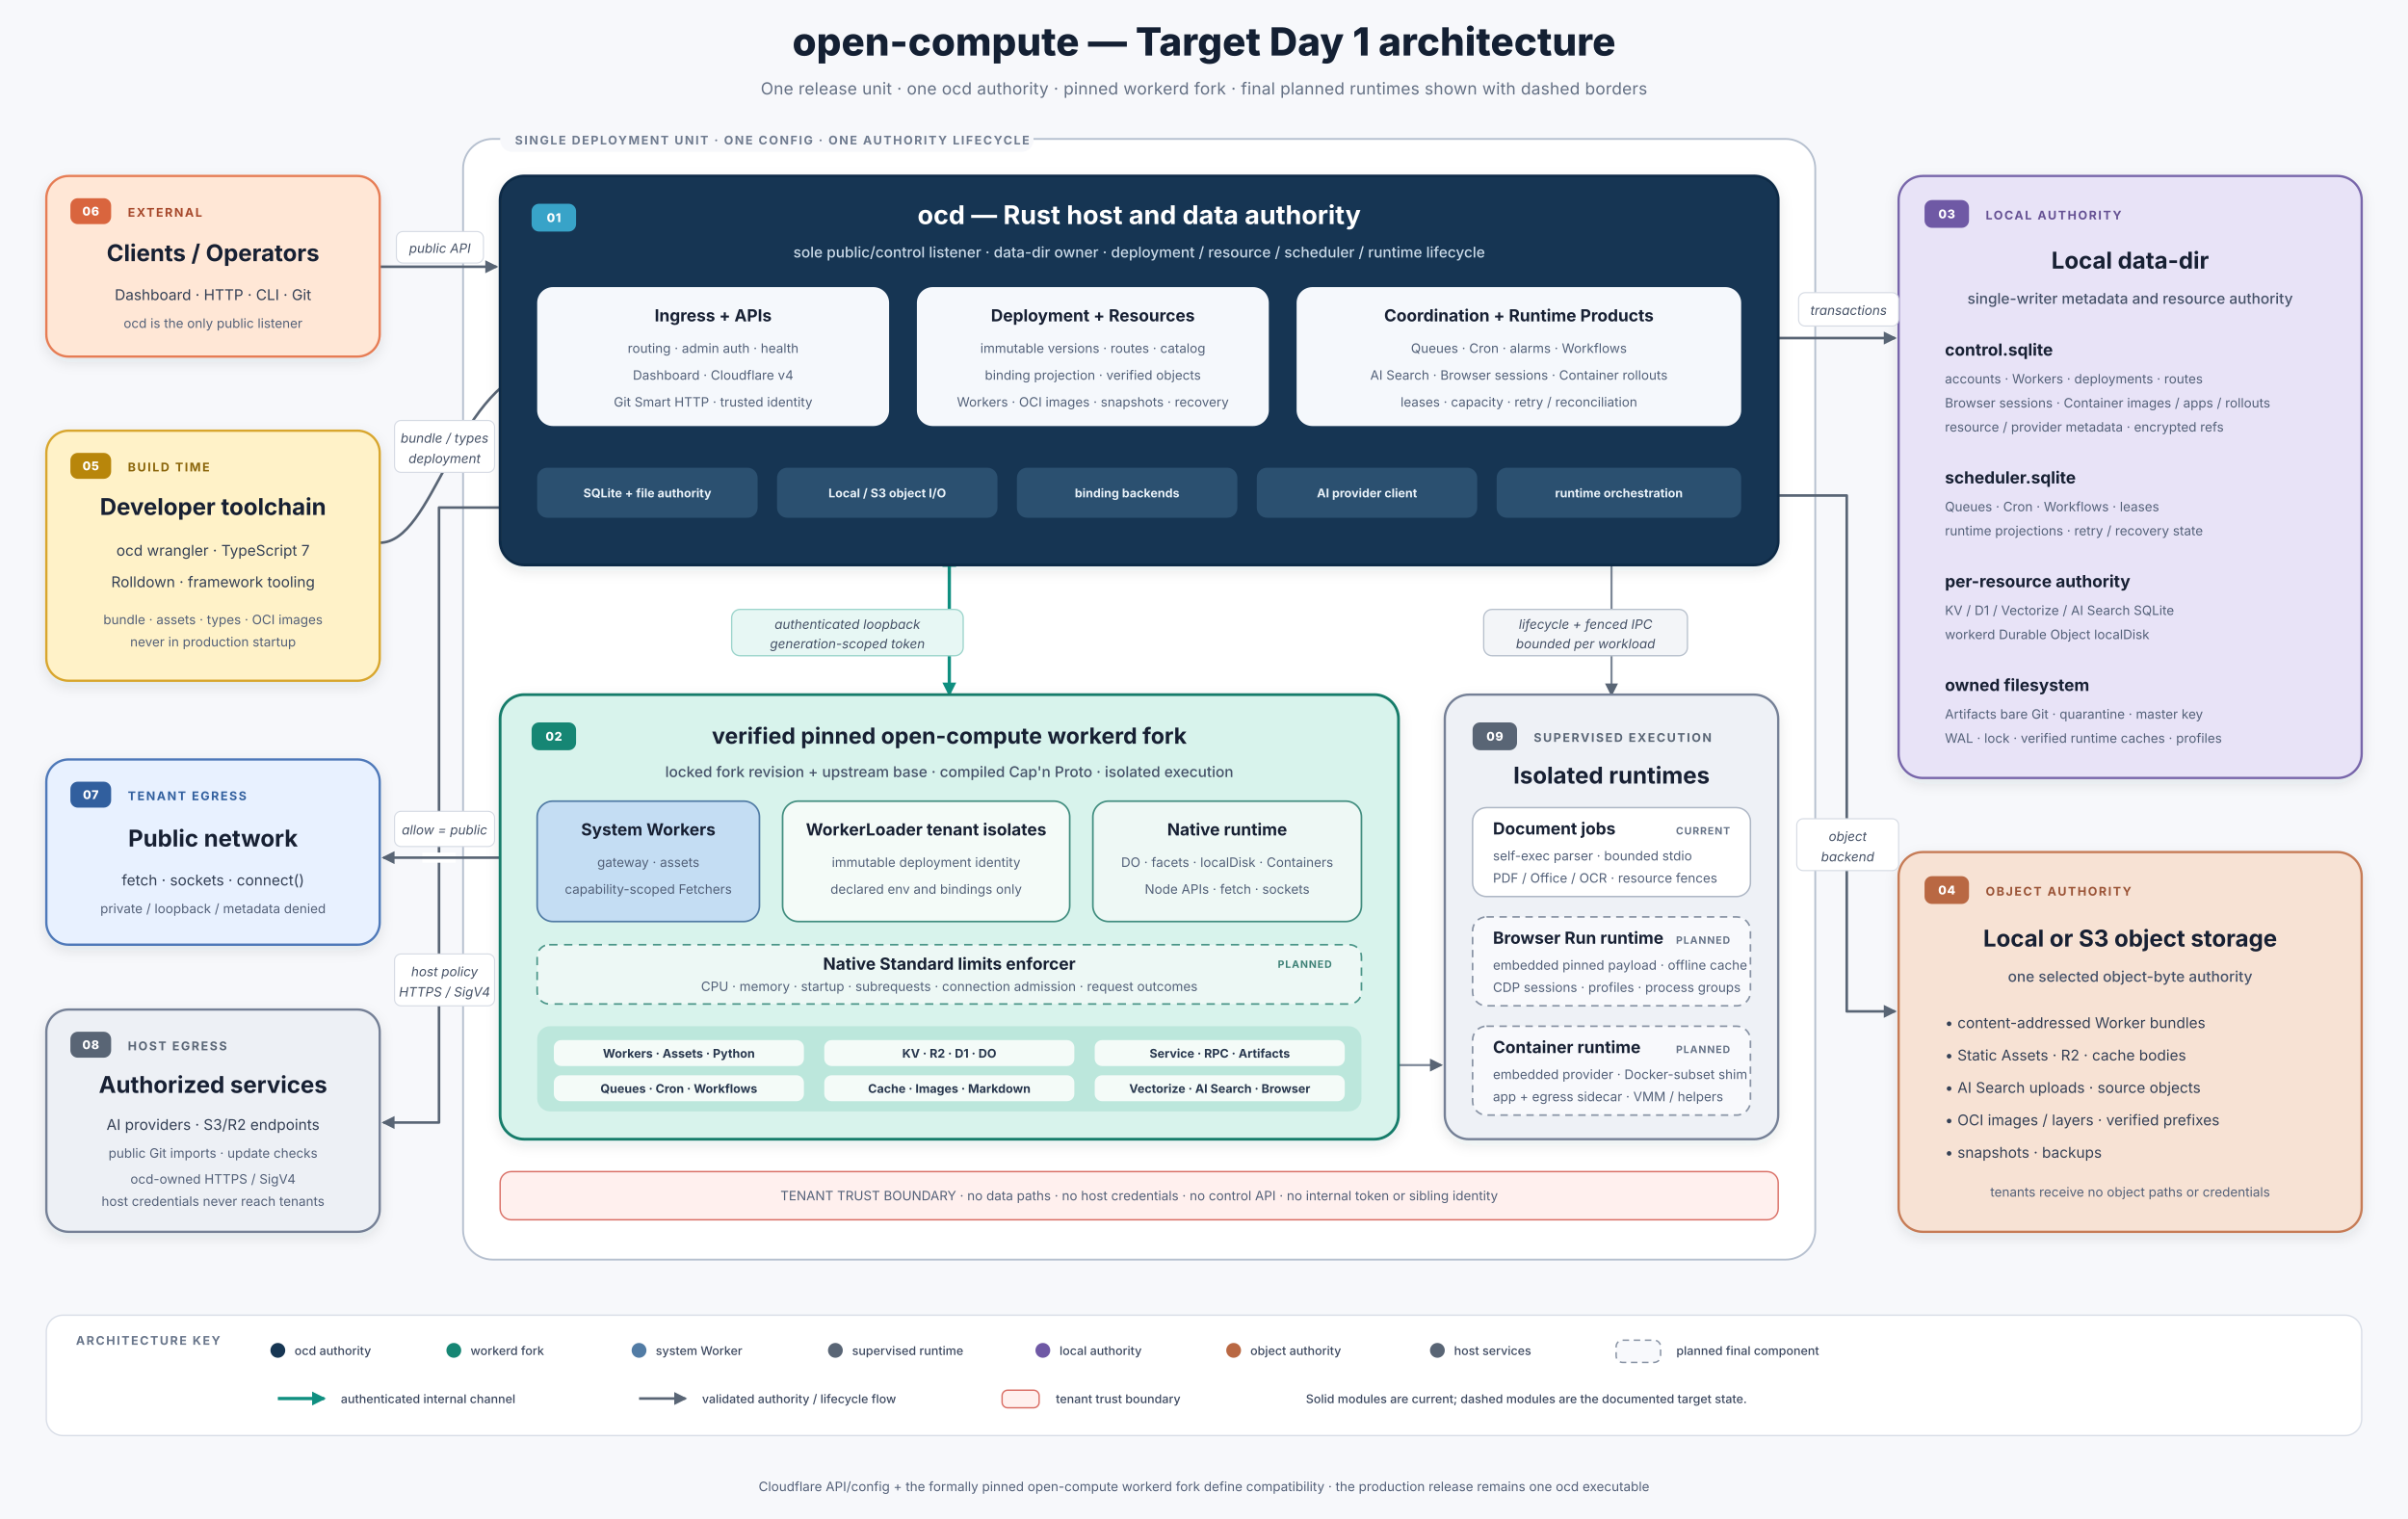
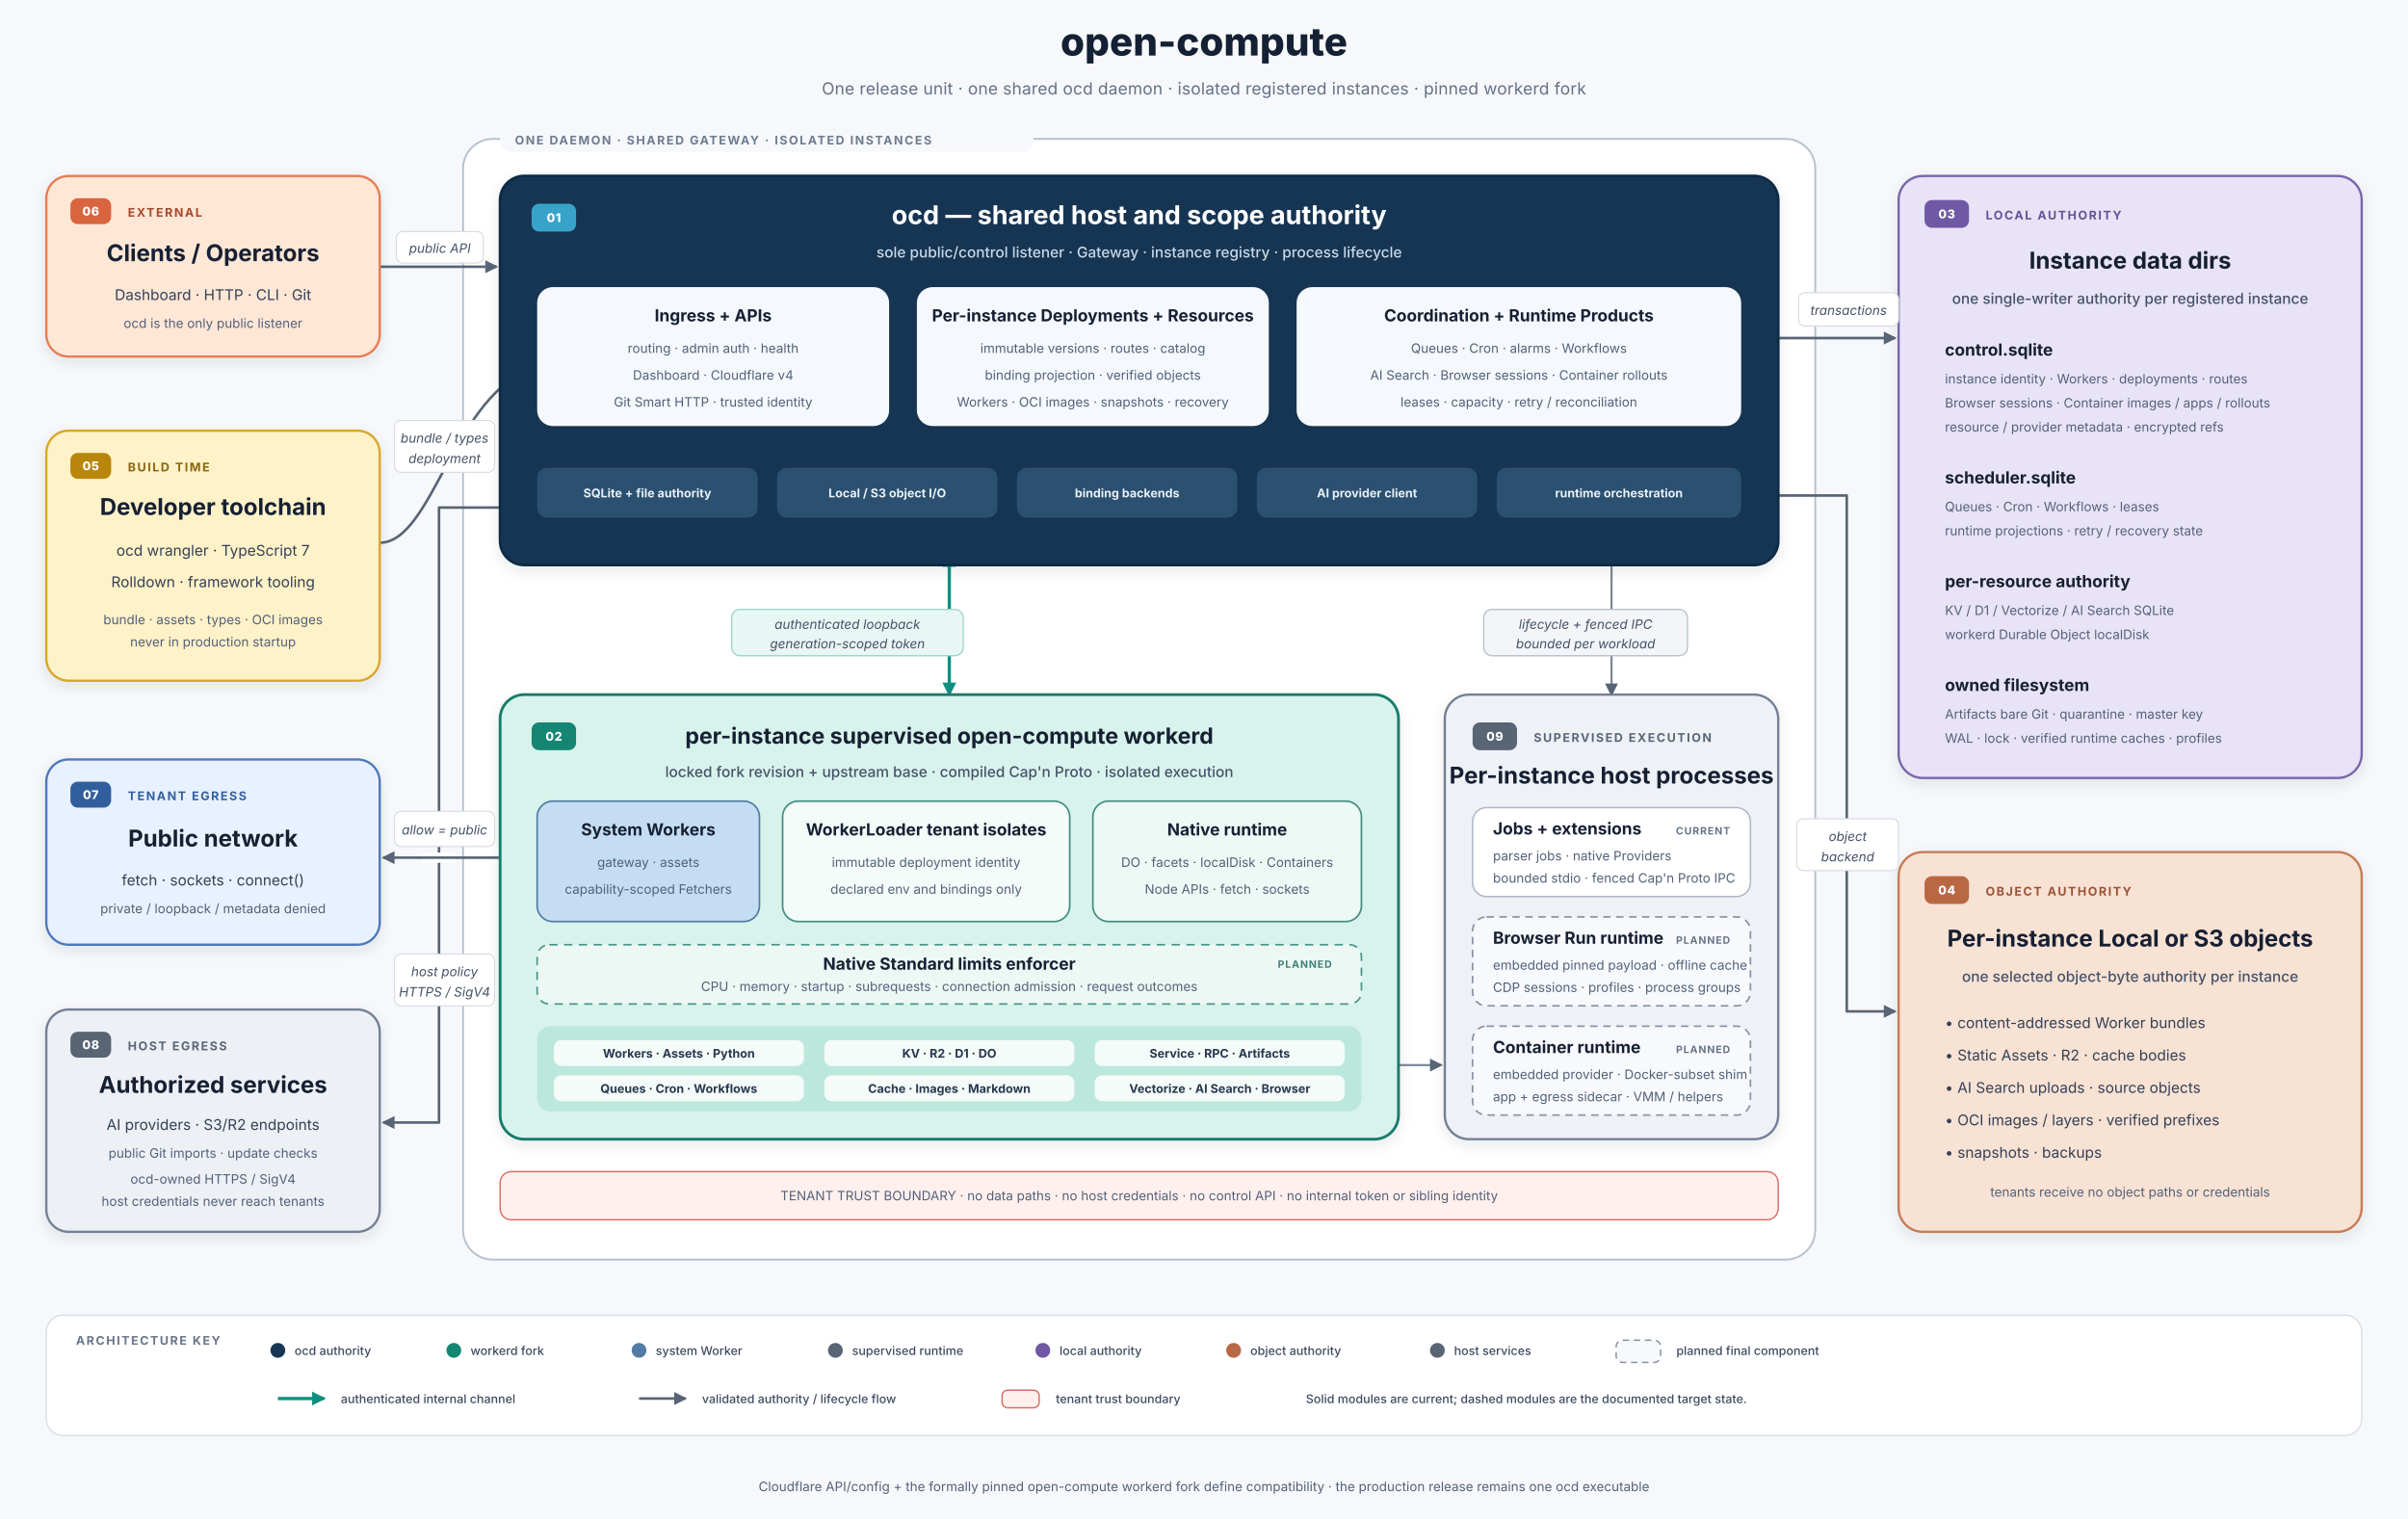
<svg xmlns="http://www.w3.org/2000/svg" xml:lang="en" width="2600" height="1640" viewBox="0 0 2600 1640" role="img" aria-labelledby="title desc">
  <defs>
    <marker id="arrow" markerWidth="14" markerHeight="14" refX="12" refY="7" orient="auto" markerUnits="userSpaceOnUse">
      <path d="M0 0 14 7 0 14Z" fill="#596575" />
    </marker>
    <marker id="arrow-teal" markerWidth="15" markerHeight="15" refX="13" refY="7.5" orient="auto" markerUnits="userSpaceOnUse">
      <path d="M0 0 15 7.5 0 15Z" fill="#0f8f80" />
    </marker>
    <marker id="arrow-teal-start" markerWidth="15" markerHeight="15" refX="2" refY="7.5" orient="auto-start-reverse" markerUnits="userSpaceOnUse">
      <path d="M0 0 15 7.5 0 15Z" fill="#0f8f80" />
    </marker>
    <filter id="shadow" x="-10%" y="-10%" width="120%" height="130%">
      <feDropShadow dx="0" dy="5" stdDeviation="7" flood-color="#1a2940" flood-opacity="0.10" />
    </filter>
    <style>
      .canvas { fill: #f7f8fb; }
      .title { font: 800 42px Inter, ui-sans-serif, system-ui, -apple-system, "Segoe UI", sans-serif; fill: #142033; letter-spacing: .1px; }
      .subtitle { font: 400 18px Inter, ui-sans-serif, system-ui, -apple-system, "Segoe UI", sans-serif; fill: #647084; letter-spacing: .2px; }
      .eyebrow { font: 750 13px Inter, ui-sans-serif, system-ui, -apple-system, "Segoe UI", sans-serif; letter-spacing: 1.6px; }
      .node-title { font: 750 25px Inter, ui-sans-serif, system-ui, -apple-system, "Segoe UI", sans-serif; fill: #172033; }
      .node-subtitle { font: 500 16px Inter, ui-sans-serif, system-ui, -apple-system, "Segoe UI", sans-serif; fill: #465269; }
      .body { font: 400 16px Inter, ui-sans-serif, system-ui, -apple-system, "Segoe UI", sans-serif; fill: #344055; }
      .body-small { font: 400 14px Inter, ui-sans-serif, system-ui, -apple-system, "Segoe UI", sans-serif; fill: #536078; }
      .module-title { font: 700 18px Inter, ui-sans-serif, system-ui, -apple-system, "Segoe UI", sans-serif; fill: #172033; }
      .module-body { font: 400 14px Inter, ui-sans-serif, system-ui, -apple-system, "Segoe UI", sans-serif; fill: #526078; }
      .label { font: italic 14px Inter, ui-sans-serif, system-ui, -apple-system, "Segoe UI", sans-serif; fill: #445065; }
      .chip { font: 650 13px Inter, ui-sans-serif, system-ui, -apple-system, "Segoe UI", sans-serif; fill: #27364d; }
      .badge { font: 800 13px Inter, ui-sans-serif, system-ui, -apple-system, "Segoe UI", sans-serif; fill: #ffffff; text-anchor: middle; dominant-baseline: central; letter-spacing: .6px; }
      .status { font: 750 11px Inter, ui-sans-serif, system-ui, -apple-system, "Segoe UI", sans-serif; letter-spacing: .9px; }
      .legend { font: 500 13px Inter, ui-sans-serif, system-ui, -apple-system, "Segoe UI", sans-serif; fill: #3d4960; }
      .edge { fill: none; stroke: #596575; stroke-width: 2.8; stroke-linejoin: round; marker-end: url(#arrow); }
      .edge-thin { fill: none; stroke: #7c8797; stroke-width: 2.3; stroke-linejoin: round; marker-end: url(#arrow); }
      .edge-auth { fill: none; stroke: #0f8f80; stroke-width: 3.5; marker-start: url(#arrow-teal-start); marker-end: url(#arrow-teal); }
      .edge-label { fill: #ffffff; stroke: #d5dae3; stroke-width: 1.2; }
    </style>
  </defs>
  <rect class="canvas" width="2600" height="1640" />
-   <text class="title" x="1300" y="60" text-anchor="middle">open-compute — Target Day 1 architecture</text>
-   <text class="subtitle" x="1300" y="102" text-anchor="middle">One release unit · one ocd authority · pinned workerd fork · final planned runtimes shown with dashed borders</text>
+   <text class="title" x="1300" y="60" text-anchor="middle">open-compute</text>
+   <text class="subtitle" x="1300" y="102" text-anchor="middle">One release unit · one shared ocd daemon · isolated registered instances · pinned workerd fork</text>
  <rect x="500" y="150" width="1460" height="1210" rx="32" fill="#ffffff" stroke="#b6c0cf" stroke-width="2" />
  <rect x="540" y="138" width="576" height="26" rx="13" fill="#f7f8fb" />
-   <text class="eyebrow" x="556" y="156" fill="#6f7b8f">SINGLE DEPLOYMENT UNIT · ONE CONFIG · ONE AUTHORITY LIFECYCLE</text>
+   <text class="eyebrow" x="556" y="156" fill="#6f7b8f">ONE DAEMON · SHARED GATEWAY · ISOLATED INSTANCES</text>
  <g id="flows">
    <path class="edge" d="M410 288 L536 288" />
    <path class="edge" d="M410 586 C468 586 490 422 580 396" />
    <path class="edge" d="M580 548 L474 548 L474 1212 L414 1212" />
    <path d="M492 926 L456 926" fill="none" stroke="#ffffff" stroke-width="11" />
    <path class="edge" d="M580 926 L414 926" />
    <path class="edge" d="M1920 365 L2046 365" />
    <path class="edge" d="M1880 535 L1994 535 L1994 1092 L2046 1092" />
    <path class="edge-auth" d="M1025 610 L1025 750" />
    <path class="edge-thin" d="M1740 610 L1740 750" />
    <path class="edge-thin" d="M1510 1150 L1556 1150" />
  </g>
  <g filter="url(#shadow)">
    <rect x="50" y="190" width="360" height="195" rx="24" fill="#ffe7d6" stroke="#e67d55" stroke-width="2.5" />
  </g>
  <rect x="76" y="214" width="44" height="28" rx="8" fill="#d9653e" />
  <text class="badge" x="98" y="228">06</text>
  <text class="eyebrow" x="138" y="234" fill="#a6482b">EXTERNAL</text>
  <text class="node-title" x="230" y="282" text-anchor="middle">Clients / Operators</text>
  <text class="body" x="230" y="324" text-anchor="middle">Dashboard · HTTP · CLI · Git</text>
  <text class="body-small" x="230" y="354" text-anchor="middle">ocd is the only public listener</text>
  <g filter="url(#shadow)">
    <rect x="50" y="465" width="360" height="270" rx="24" fill="#fff2c8" stroke="#d8a62e" stroke-width="2.5" />
  </g>
  <rect x="76" y="489" width="44" height="28" rx="8" fill="#b8860b" />
  <text class="badge" x="98" y="503">05</text>
  <text class="eyebrow" x="138" y="509" fill="#8a650a">BUILD TIME</text>
  <text class="node-title" x="230" y="556" text-anchor="middle">Developer toolchain</text>
  <text class="body" x="230" y="600" text-anchor="middle">ocd wrangler · TypeScript 7</text>
  <text class="body" x="230" y="634" text-anchor="middle">Rolldown · framework tooling</text>
  <text class="body-small" x="230" y="674" text-anchor="middle">bundle · assets · types · OCI images</text>
  <text class="body-small" x="230" y="698" text-anchor="middle">never in production startup</text>
  <g filter="url(#shadow)">
    <rect x="50" y="820" width="360" height="200" rx="24" fill="#e8f1ff" stroke="#4f79b9" stroke-width="2.5" />
  </g>
  <rect x="76" y="844" width="44" height="28" rx="8" fill="#315f9e" />
  <text class="badge" x="98" y="858">07</text>
  <text class="eyebrow" x="138" y="864" fill="#315f9e">TENANT EGRESS</text>
  <text class="node-title" x="230" y="914" text-anchor="middle">Public network</text>
  <text class="body" x="230" y="956" text-anchor="middle">fetch · sockets · connect()</text>
  <text class="body-small" x="230" y="986" text-anchor="middle">private / loopback / metadata denied</text>
  <g filter="url(#shadow)">
    <rect x="50" y="1090" width="360" height="240" rx="24" fill="#edf0f5" stroke="#748096" stroke-width="2.5" />
  </g>
  <rect x="76" y="1114" width="44" height="28" rx="8" fill="#596575" />
  <text class="badge" x="98" y="1128">08</text>
  <text class="eyebrow" x="138" y="1134" fill="#596575">HOST EGRESS</text>
  <text class="node-title" x="230" y="1180" text-anchor="middle">Authorized services</text>
  <text class="body" x="230" y="1220" text-anchor="middle">AI providers · S3/R2 endpoints</text>
  <text class="body-small" x="230" y="1250" text-anchor="middle">public Git imports · update checks</text>
  <text class="body-small" x="230" y="1278" text-anchor="middle">ocd-owned HTTPS / SigV4</text>
  <text class="body-small" x="230" y="1302" text-anchor="middle">host credentials never reach tenants</text>
  <g filter="url(#shadow)">
    <rect x="540" y="190" width="1380" height="420" rx="26" fill="#173653" stroke="#102c46" stroke-width="3" />
  </g>
  <rect x="574" y="220" width="48" height="30" rx="8" fill="#38a3c8" />
  <text class="badge" x="598" y="235">01</text>
-   <text x="1230" y="242" text-anchor="middle" style="font:750 28px Inter,ui-sans-serif,system-ui,-apple-system,'Segoe UI',sans-serif;fill:#ffffff">ocd — Rust host and data authority</text>
-   <text x="1230" y="278" text-anchor="middle" style="font:500 16px Inter,ui-sans-serif,system-ui,-apple-system,'Segoe UI',sans-serif;fill:#c9d9e7">sole public/control listener · data-dir owner · deployment / resource / scheduler / runtime lifecycle</text>
+   <text x="1230" y="242" text-anchor="middle" style="font:750 28px Inter,ui-sans-serif,system-ui,-apple-system,'Segoe UI',sans-serif;fill:#ffffff">ocd — shared host and scope authority</text>
+   <text x="1230" y="278" text-anchor="middle" style="font:500 16px Inter,ui-sans-serif,system-ui,-apple-system,'Segoe UI',sans-serif;fill:#c9d9e7">sole public/control listener · Gateway · instance registry · process lifecycle</text>
  <rect x="580" y="310" width="380" height="150" rx="17" fill="#f5f8fc" />
  <text class="module-title" x="770" y="347" text-anchor="middle">Ingress + APIs</text>
  <text class="module-body" x="770" y="381" text-anchor="middle">routing · admin auth · health</text>
  <text class="module-body" x="770" y="410" text-anchor="middle">Dashboard · Cloudflare v4</text>
  <text class="module-body" x="770" y="439" text-anchor="middle">Git Smart HTTP · trusted identity</text>
  <rect x="990" y="310" width="380" height="150" rx="17" fill="#f5f8fc" />
-   <text class="module-title" x="1180" y="347" text-anchor="middle">Deployment + Resources</text>
+   <text class="module-title" x="1180" y="347" text-anchor="middle">Per-instance Deployments + Resources</text>
  <text class="module-body" x="1180" y="381" text-anchor="middle">immutable versions · routes · catalog</text>
  <text class="module-body" x="1180" y="410" text-anchor="middle">binding projection · verified objects</text>
  <text class="module-body" x="1180" y="439" text-anchor="middle">Workers · OCI images · snapshots · recovery</text>
  <rect x="1400" y="310" width="480" height="150" rx="17" fill="#f5f8fc" />
  <text class="module-title" x="1640" y="347" text-anchor="middle">Coordination + Runtime Products</text>
  <text class="module-body" x="1640" y="381" text-anchor="middle">Queues · Cron · alarms · Workflows</text>
  <text class="module-body" x="1640" y="410" text-anchor="middle">AI Search · Browser sessions · Container rollouts</text>
  <text class="module-body" x="1640" y="439" text-anchor="middle">leases · capacity · retry / reconciliation</text>
  <rect x="580" y="505" width="238" height="54" rx="11" fill="#2b5070" />
  <text x="699" y="537" text-anchor="middle" style="font:650 13px Inter,ui-sans-serif,system-ui,-apple-system,'Segoe UI',sans-serif;fill:#e9f2f9">SQLite + file authority</text>
  <rect x="839" y="505" width="238" height="54" rx="11" fill="#2b5070" />
  <text x="958" y="537" text-anchor="middle" style="font:650 13px Inter,ui-sans-serif,system-ui,-apple-system,'Segoe UI',sans-serif;fill:#e9f2f9">Local / S3 object I/O</text>
  <rect x="1098" y="505" width="238" height="54" rx="11" fill="#2b5070" />
  <text x="1217" y="537" text-anchor="middle" style="font:650 13px Inter,ui-sans-serif,system-ui,-apple-system,'Segoe UI',sans-serif;fill:#e9f2f9">binding backends</text>
  <rect x="1357" y="505" width="238" height="54" rx="11" fill="#2b5070" />
  <text x="1476" y="537" text-anchor="middle" style="font:650 13px Inter,ui-sans-serif,system-ui,-apple-system,'Segoe UI',sans-serif;fill:#e9f2f9">AI provider client</text>
  <rect x="1616" y="505" width="264" height="54" rx="11" fill="#2b5070" />
  <text x="1748" y="537" text-anchor="middle" style="font:650 13px Inter,ui-sans-serif,system-ui,-apple-system,'Segoe UI',sans-serif;fill:#e9f2f9">runtime orchestration</text>
  <g filter="url(#shadow)">
    <rect x="540" y="750" width="970" height="480" rx="26" fill="#d8f3ec" stroke="#167c6a" stroke-width="3" />
  </g>
  <rect x="574" y="780" width="48" height="30" rx="8" fill="#168674" />
  <text class="badge" x="598" y="795">02</text>
-   <text x="1025" y="803" text-anchor="middle" style="font:750 24px Inter,ui-sans-serif,system-ui,-apple-system,'Segoe UI',sans-serif;fill:#172033">verified pinned open-compute workerd fork</text>
+   <text x="1025" y="803" text-anchor="middle" style="font:750 24px Inter,ui-sans-serif,system-ui,-apple-system,'Segoe UI',sans-serif;fill:#172033">per-instance supervised open-compute workerd</text>
  <text class="node-subtitle" x="1025" y="839" text-anchor="middle">locked fork revision + upstream base · compiled Cap'n Proto · isolated execution</text>
  <rect x="580" y="865" width="240" height="130" rx="17" fill="#c4ddf3" stroke="#527ca5" stroke-width="1.8" />
  <text class="module-title" x="700" y="902" text-anchor="middle">System Workers</text>
  <text class="module-body" x="700" y="936" text-anchor="middle">gateway · assets</text>
  <text class="module-body" x="700" y="965" text-anchor="middle">capability-scoped Fetchers</text>
  <rect x="845" y="865" width="310" height="130" rx="17" fill="#f4fbf8" stroke="#428e80" stroke-width="1.8" />
  <text class="module-title" x="1000" y="902" text-anchor="middle">WorkerLoader tenant isolates</text>
  <text class="module-body" x="1000" y="936" text-anchor="middle">immutable deployment identity</text>
  <text class="module-body" x="1000" y="965" text-anchor="middle">declared env and bindings only</text>
  <rect x="1180" y="865" width="290" height="130" rx="17" fill="#eef8f5" stroke="#428e80" stroke-width="1.8" />
  <text class="module-title" x="1325" y="902" text-anchor="middle">Native runtime</text>
  <text class="module-body" x="1325" y="936" text-anchor="middle">DO · facets · localDisk · Containers</text>
  <text class="module-body" x="1325" y="965" text-anchor="middle">Node APIs · fetch · sockets</text>
  <rect x="580" y="1020" width="890" height="64" rx="13" fill="#edf8f5" stroke="#4b9689" stroke-width="1.8" stroke-dasharray="9 7" />
  <text class="module-title" x="1025" y="1047" text-anchor="middle">Native Standard limits enforcer</text>
  <text class="module-body" x="1025" y="1070" text-anchor="middle">CPU · memory · startup · subrequests · connection admission · request outcomes</text>
  <text class="status" x="1438" y="1045" text-anchor="end" fill="#3c8075">PLANNED</text>
  <rect x="580" y="1108" width="890" height="92" rx="14" fill="#bce7dc" />
  <rect x="598" y="1123" width="270" height="28" rx="8" fill="#f4fbf8" />
  <text class="chip" x="733" y="1142" text-anchor="middle">Workers · Assets · Python</text>
  <rect x="890" y="1123" width="270" height="28" rx="8" fill="#f4fbf8" />
  <text class="chip" x="1025" y="1142" text-anchor="middle">KV · R2 · D1 · DO</text>
  <rect x="1182" y="1123" width="270" height="28" rx="8" fill="#f4fbf8" />
  <text class="chip" x="1317" y="1142" text-anchor="middle">Service · RPC · Artifacts</text>
  <rect x="598" y="1161" width="270" height="28" rx="8" fill="#f4fbf8" />
  <text class="chip" x="733" y="1180" text-anchor="middle">Queues · Cron · Workflows</text>
  <rect x="890" y="1161" width="270" height="28" rx="8" fill="#f4fbf8" />
  <text class="chip" x="1025" y="1180" text-anchor="middle">Cache · Images · Markdown</text>
  <rect x="1182" y="1161" width="270" height="28" rx="8" fill="#f4fbf8" />
  <text class="chip" x="1317" y="1180" text-anchor="middle">Vectorize · AI Search · Browser</text>
  <g filter="url(#shadow)">
    <rect x="1560" y="750" width="360" height="480" rx="26" fill="#eef1f6" stroke="#748096" stroke-width="2.5" />
  </g>
  <rect x="1590" y="780" width="48" height="30" rx="8" fill="#596575" />
  <text class="badge" x="1614" y="795">09</text>
  <text class="eyebrow" x="1656" y="801" fill="#596575">SUPERVISED EXECUTION</text>
-   <text class="node-title" x="1740" y="846" text-anchor="middle">Isolated runtimes</text>
+   <text class="node-title" x="1740" y="846" text-anchor="middle">Per-instance host processes</text>
  <rect x="1590" y="872" width="300" height="96" rx="15" fill="#ffffff" stroke="#aeb7c5" stroke-width="1.6" />
-   <text class="module-title" x="1612" y="901">Document jobs</text>
+   <text class="module-title" x="1612" y="901">Jobs + extensions</text>
  <text class="status" x="1868" y="901" text-anchor="end" fill="#667387">CURRENT</text>
-   <text class="module-body" x="1612" y="929">self-exec parser · bounded stdio</text>
-   <text class="module-body" x="1612" y="953">PDF / Office / OCR · resource fences</text>
+   <text class="module-body" x="1612" y="929">parser jobs · native Providers</text>
+   <text class="module-body" x="1612" y="953">bounded stdio · fenced Cap'n Proto IPC</text>
  <rect x="1590" y="990" width="300" height="96" rx="15" fill="#f8f9fc" stroke="#8994a5" stroke-width="1.8" stroke-dasharray="8 6" />
  <text class="module-title" x="1612" y="1019">Browser Run runtime</text>
  <text class="status" x="1868" y="1019" text-anchor="end" fill="#667387">PLANNED</text>
  <text class="module-body" x="1612" y="1047">embedded pinned payload · offline cache</text>
  <text class="module-body" x="1612" y="1071">CDP sessions · profiles · process groups</text>
  <rect x="1590" y="1108" width="300" height="96" rx="15" fill="#f8f9fc" stroke="#8994a5" stroke-width="1.8" stroke-dasharray="8 6" />
  <text class="module-title" x="1612" y="1137">Container runtime</text>
  <text class="status" x="1868" y="1137" text-anchor="end" fill="#667387">PLANNED</text>
  <text class="module-body" x="1612" y="1165">embedded provider · Docker-subset shim</text>
  <text class="module-body" x="1612" y="1189">app + egress sidecar · VMM / helpers</text>
  <rect x="540" y="1265" width="1380" height="52" rx="12" fill="#fff0ee" stroke="#d96d64" stroke-width="1.5" />
  <text class="body-small" x="1230" y="1296" text-anchor="middle">TENANT TRUST BOUNDARY · no data paths · no host credentials · no control API · no internal token or sibling identity</text>
  <g filter="url(#shadow)">
    <rect x="2050" y="190" width="500" height="650" rx="26" fill="#e8e3f7" stroke="#7866aa" stroke-width="2.5" />
  </g>
  <rect x="2078" y="216" width="48" height="30" rx="8" fill="#6f59a5" />
  <text class="badge" x="2102" y="231">03</text>
  <text class="eyebrow" x="2144" y="237" fill="#655193">LOCAL AUTHORITY</text>
-   <text class="node-title" x="2300" y="290" text-anchor="middle">Local data-dir</text>
-   <text class="node-subtitle" x="2300" y="328" text-anchor="middle">single-writer metadata and resource authority</text>
+   <text class="node-title" x="2300" y="290" text-anchor="middle">Instance data dirs</text>
+   <text class="node-subtitle" x="2300" y="328" text-anchor="middle">one single-writer authority per registered instance</text>
  <text class="module-title" x="2100" y="384">control.sqlite</text>
-   <text class="body-small" x="2100" y="414">accounts · Workers · deployments · routes</text>
+   <text class="body-small" x="2100" y="414">instance identity · Workers · deployments · routes</text>
  <text class="body-small" x="2100" y="440">Browser sessions · Container images / apps / rollouts</text>
  <text class="body-small" x="2100" y="466">resource / provider metadata · encrypted refs</text>
  <text class="module-title" x="2100" y="522">scheduler.sqlite</text>
  <text class="body-small" x="2100" y="552">Queues · Cron · Workflows · leases</text>
  <text class="body-small" x="2100" y="578">runtime projections · retry / recovery state</text>
  <text class="module-title" x="2100" y="634">per-resource authority</text>
  <text class="body-small" x="2100" y="664">KV / D1 / Vectorize / AI Search SQLite</text>
  <text class="body-small" x="2100" y="690">workerd Durable Object localDisk</text>
  <text class="module-title" x="2100" y="746">owned filesystem</text>
  <text class="body-small" x="2100" y="776">Artifacts bare Git · quarantine · master key</text>
  <text class="body-small" x="2100" y="802">WAL · lock · verified runtime caches · profiles</text>
  <g filter="url(#shadow)">
    <rect x="2050" y="920" width="500" height="410" rx="26" fill="#f7e2d4" stroke="#c67b57" stroke-width="2.5" />
  </g>
  <rect x="2078" y="946" width="48" height="30" rx="8" fill="#b96843" />
  <text class="badge" x="2102" y="961">04</text>
  <text class="eyebrow" x="2144" y="967" fill="#9a5336">OBJECT AUTHORITY</text>
-   <text class="node-title" x="2300" y="1022" text-anchor="middle">Local or S3 object storage</text>
-   <text class="node-subtitle" x="2300" y="1060" text-anchor="middle">one selected object-byte authority</text>
+   <text class="node-title" x="2300" y="1022" text-anchor="middle">Per-instance Local or S3 objects</text>
+   <text class="node-subtitle" x="2300" y="1060" text-anchor="middle">one selected object-byte authority per instance</text>
  <text class="body" x="2100" y="1110">• content-addressed Worker bundles</text>
  <text class="body" x="2100" y="1145">• Static Assets · R2 · cache bodies</text>
  <text class="body" x="2100" y="1180">• AI Search uploads · source objects</text>
  <text class="body" x="2100" y="1215">• OCI images / layers · verified prefixes</text>
  <text class="body" x="2100" y="1250">• snapshots · backups</text>
  <text class="body-small" x="2300" y="1292" text-anchor="middle">tenants receive no object paths or credentials</text>
  <g id="flow-labels">
    <rect class="edge-label" x="428" y="250" width="94" height="34" rx="7" />
    <text class="label" x="475" y="273" text-anchor="middle">public API</text>
    <rect class="edge-label" x="426" y="454" width="108" height="56" rx="7" />
    <text class="label" x="480" y="478" text-anchor="middle">bundle / types</text>
    <text class="label" x="480" y="500" text-anchor="middle">deployment</text>
    <rect class="edge-label" x="426" y="876" width="108" height="38" rx="7" />
    <text class="label" x="480" y="901" text-anchor="middle">allow = public</text>
    <rect class="edge-label" x="426" y="1030" width="108" height="56" rx="7" />
    <text class="label" x="480" y="1054" text-anchor="middle">host policy</text>
    <text class="label" x="480" y="1076" text-anchor="middle">HTTPS / SigV4</text>
    <rect class="edge-label" x="1942" y="316" width="108" height="36" rx="7" />
    <text class="label" x="1996" y="340" text-anchor="middle">transactions</text>
    <rect class="edge-label" x="1940" y="884" width="110" height="56" rx="7" />
    <text class="label" x="1995" y="908" text-anchor="middle">object</text>
    <text class="label" x="1995" y="930" text-anchor="middle">backend</text>
    <rect x="790" y="658" width="250" height="50" rx="9" fill="#e7f7f4" stroke="#9bd4cb" stroke-width="1.4" />
    <text class="label" x="915" y="679" text-anchor="middle">authenticated loopback</text>
    <text class="label" x="915" y="700" text-anchor="middle">generation-scoped token</text>
    <rect x="1602" y="658" width="220" height="50" rx="9" fill="#f3f5f8" stroke="#b7c0cc" stroke-width="1.4" />
    <text class="label" x="1712" y="679" text-anchor="middle">lifecycle + fenced IPC</text>
    <text class="label" x="1712" y="700" text-anchor="middle">bounded per workload</text>
  </g>
  <rect x="50" y="1420" width="2500" height="130" rx="18" fill="#ffffff" stroke="#d9dee7" stroke-width="1.5" />
  <text class="eyebrow" x="82" y="1452" fill="#68758a">ARCHITECTURE KEY</text>
  <circle cx="300" cy="1458" r="8" fill="#173653" />
  <text class="legend" x="318" y="1463">ocd authority</text>
  <circle cx="490" cy="1458" r="8" fill="#168674" />
  <text class="legend" x="508" y="1463">workerd fork</text>
  <circle cx="690" cy="1458" r="8" fill="#527ca5" />
  <text class="legend" x="708" y="1463">system Worker</text>
  <circle cx="902" cy="1458" r="8" fill="#596575" />
  <text class="legend" x="920" y="1463">supervised runtime</text>
  <circle cx="1126" cy="1458" r="8" fill="#6f59a5" />
  <text class="legend" x="1144" y="1463">local authority</text>
  <circle cx="1332" cy="1458" r="8" fill="#b96843" />
  <text class="legend" x="1350" y="1463">object authority</text>
  <circle cx="1552" cy="1458" r="8" fill="#596575" />
  <text class="legend" x="1570" y="1463">host services</text>
  <rect x="1745" y="1447" width="48" height="24" rx="7" fill="#f8f9fc" stroke="#8994a5" stroke-width="1.6" stroke-dasharray="7 5" />
  <text class="legend" x="1810" y="1463">planned final component</text>
  <line x1="300" y1="1510" x2="350" y2="1510" stroke="#0f8f80" stroke-width="3.5" marker-end="url(#arrow-teal)" />
  <text class="legend" x="368" y="1515">authenticated internal channel</text>
  <line x1="690" y1="1510" x2="740" y2="1510" stroke="#596575" stroke-width="2.8" marker-end="url(#arrow)" />
  <text class="legend" x="758" y="1515">validated authority / lifecycle flow</text>
  <rect x="1082" y="1501" width="40" height="19" rx="6" fill="#fff0ee" stroke="#d96d64" stroke-width="1.5" />
  <text class="legend" x="1140" y="1515">tenant trust boundary</text>
  <text class="legend" x="1410" y="1515">Solid modules are current; dashed modules are the documented target state.</text>
  <text class="body-small" x="1300" y="1610" text-anchor="middle">Cloudflare API/config + the formally pinned open-compute workerd fork define compatibility · the production release remains one ocd executable</text>
</svg>
